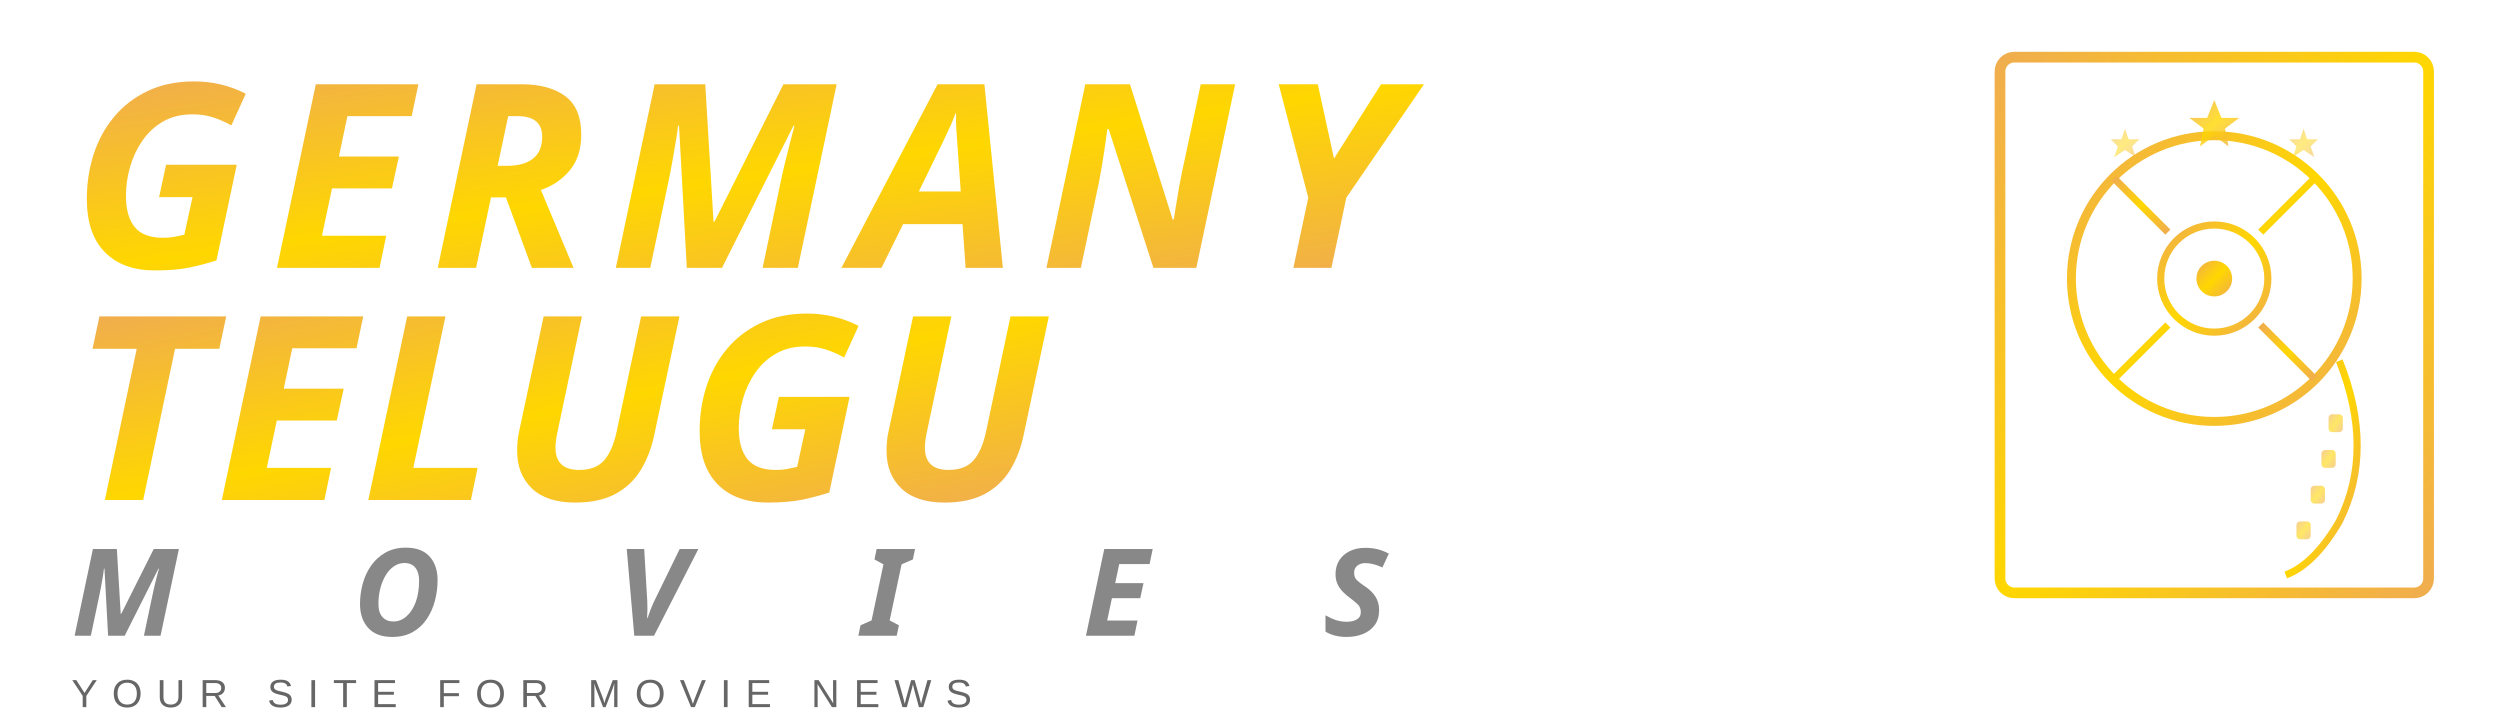
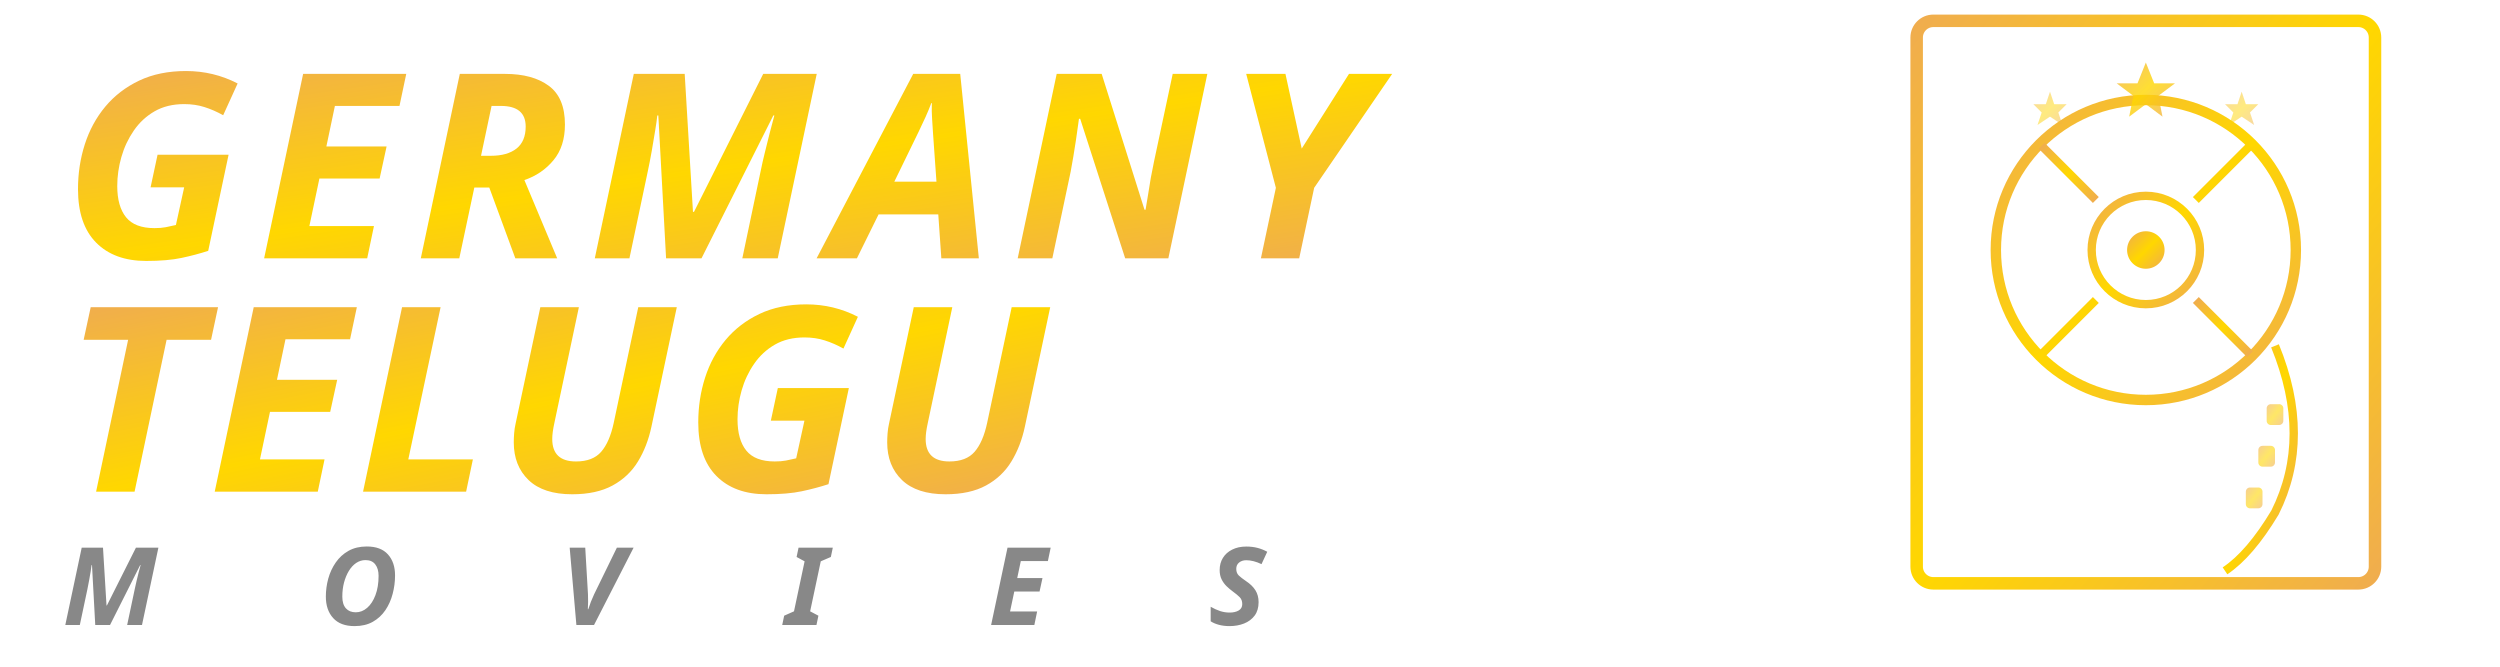
- <svg xmlns="http://www.w3.org/2000/svg" viewBox="0 0 700 200">
+ <svg xmlns="http://www.w3.org/2000/svg" viewBox="0 0 600 160">
  <defs>
    <linearGradient id="gold" x1="0%" y1="0%" x2="100%" y2="100%">
      <stop offset="0%" style="stop-color:#f0ad4e" />
      <stop offset="50%" style="stop-color:#ffd700" />
      <stop offset="100%" style="stop-color:#f0ad4e" />
    </linearGradient>
  </defs>
-   <g transform="translate(560, 16)">
-     <rect x="0" y="0" width="120" height="150" rx="4" fill="none" stroke="url(#gold)" stroke-width="3" />
-     <line x1="30" y1="0" x2="30" y2="-12" stroke="url(#gold)" stroke-width="3" />
-     <line x1="90" y1="0" x2="90" y2="-12" stroke="url(#gold)" stroke-width="3" />
-     <line x1="30" y1="-12" x2="90" y2="-12" stroke="url(#gold)" stroke-width="3" />
-     <circle cx="60" cy="62" r="40" fill="none" stroke="url(#gold)" stroke-width="2.5" />
-     <circle cx="60" cy="62" r="15" fill="none" stroke="url(#gold)" stroke-width="2" />
-     <circle cx="60" cy="62" r="5" fill="url(#gold)" />
-     <line x1="60" y1="22" x2="60" y2="47" stroke="url(#gold)" stroke-width="2" />
-     <line x1="60" y1="77" x2="60" y2="102" stroke="url(#gold)" stroke-width="2" />
-     <line x1="20" y1="62" x2="45" y2="62" stroke="url(#gold)" stroke-width="2" />
-     <line x1="75" y1="62" x2="100" y2="62" stroke="url(#gold)" stroke-width="2" />
-     <line x1="32" y1="34" x2="47" y2="49" stroke="url(#gold)" stroke-width="2" />
-     <line x1="73" y1="75" x2="88" y2="90" stroke="url(#gold)" stroke-width="2" />
-     <line x1="88" y1="34" x2="73" y2="49" stroke="url(#gold)" stroke-width="2" />
-     <line x1="47" y1="75" x2="32" y2="90" stroke="url(#gold)" stroke-width="2" />
-     <path d="M 95,85 Q 105,110 95,130 Q 88,142 80,145" fill="none" stroke="url(#gold)" stroke-width="2" />
-     <rect x="92" y="100" width="4" height="5" rx="1" fill="url(#gold)" opacity="0.6" />
-     <rect x="90" y="110" width="4" height="5" rx="1" fill="url(#gold)" opacity="0.6" />
-     <rect x="87" y="120" width="4" height="5" rx="1" fill="url(#gold)" opacity="0.6" />
-     <rect x="83" y="130" width="4" height="5" rx="1" fill="url(#gold)" opacity="0.6" />
-     <polygon points="60,12 62,17 67,17 63,20 64,25 60,22 56,25 57,20 53,17 58,17" fill="url(#gold)" opacity="0.8" />
-     <polygon points="35,20 36,23 39,23 37,25 38,28 35,26 32,28 33,25 31,23 34,23" fill="url(#gold)" opacity="0.5" />
-     <polygon points="85,20 86,23 89,23 87,25 88,28 85,26 82,28 83,25 81,23 84,23" fill="url(#gold)" opacity="0.5" />
+   <g transform="translate(460, 5)">
+     <rect x="0" y="0" width="110" height="135" rx="4" fill="none" stroke="url(#gold)" stroke-width="3" />
+     <line x1="28" y1="0" x2="28" y2="-10" stroke="url(#gold)" stroke-width="3" />
+     <line x1="82" y1="0" x2="82" y2="-10" stroke="url(#gold)" stroke-width="3" />
+     <line x1="28" y1="-10" x2="82" y2="-10" stroke="url(#gold)" stroke-width="3" />
+     <circle cx="55" cy="55" r="36" fill="none" stroke="url(#gold)" stroke-width="2.5" />
+     <circle cx="55" cy="55" r="13" fill="none" stroke="url(#gold)" stroke-width="2" />
+     <circle cx="55" cy="55" r="4.5" fill="url(#gold)" />
+     <line x1="55" y1="19" x2="55" y2="42" stroke="url(#gold)" stroke-width="2" />
+     <line x1="55" y1="68" x2="55" y2="91" stroke="url(#gold)" stroke-width="2" />
+     <line x1="19" y1="55" x2="42" y2="55" stroke="url(#gold)" stroke-width="2" />
+     <line x1="68" y1="55" x2="91" y2="55" stroke="url(#gold)" stroke-width="2" />
+     <line x1="30" y1="30" x2="43" y2="43" stroke="url(#gold)" stroke-width="2" />
+     <line x1="67" y1="67" x2="80" y2="80" stroke="url(#gold)" stroke-width="2" />
+     <line x1="80" y1="30" x2="67" y2="43" stroke="url(#gold)" stroke-width="2" />
+     <line x1="43" y1="67" x2="30" y2="80" stroke="url(#gold)" stroke-width="2" />
+     <path d="M 86,78 Q 95,100 86,118 Q 80,128 74,132" fill="none" stroke="url(#gold)" stroke-width="2" />
+     <rect x="84" y="92" width="4" height="5" rx="1" fill="url(#gold)" opacity="0.6" />
+     <rect x="82" y="102" width="4" height="5" rx="1" fill="url(#gold)" opacity="0.6" />
+     <rect x="79" y="112" width="4" height="5" rx="1" fill="url(#gold)" opacity="0.6" />
+     <polygon points="55,10 57,15 62,15 58,18 59,23 55,20 51,23 52,18 48,15 53,15" fill="url(#gold)" opacity="0.8" />
+     <polygon points="32,17 33,20 36,20 34,22 35,25 32,23 29,25 30,22 28,20 31,20" fill="url(#gold)" opacity="0.5" />
+     <polygon points="78,17 79,20 82,20 80,22 81,25 78,23 75,25 76,22 74,20 77,20" fill="url(#gold)" opacity="0.5" />
  </g>
-   <text x="20" y="75" font-family="'Cinzel', 'Impact', 'Arial Black', sans-serif" font-weight="900" font-size="72" fill="url(#gold)" letter-spacing="6" font-style="italic">GERMANY</text>
-   <text x="20" y="140" font-family="'Cinzel', 'Impact', 'Arial Black', sans-serif" font-weight="900" font-size="72" fill="url(#gold)" letter-spacing="2" font-style="italic">TELUGU</text>
-   <line x1="20" y1="152" x2="530" y2="152" stroke="url(#gold)" stroke-width="1.5" opacity="0.5" />
-   <text x="20" y="178" font-family="'Cinzel', 'Impact', 'Arial Black', sans-serif" font-weight="900" font-size="34" fill="#888" letter-spacing="20" font-style="italic">M O V I E S</text>
-   <text x="20" y="198" font-family="Arial, sans-serif" font-size="11" fill="#666" letter-spacing="4">YOUR SITE FOR MOVIE NEWS</text>
+   <text x="15" y="62" font-family="'Cinzel', 'Impact', 'Arial Black', sans-serif" font-weight="900" font-size="62" fill="url(#gold)" letter-spacing="4" font-style="italic">GERMANY</text>
+   <text x="15" y="118" font-family="'Cinzel', 'Impact', 'Arial Black', sans-serif" font-weight="900" font-size="62" fill="url(#gold)" letter-spacing="2" font-style="italic">TELUGU</text>
+   <line x1="15" y1="128" x2="440" y2="128" stroke="url(#gold)" stroke-width="1.5" opacity="0.5" />
+   <text x="15" y="150" font-family="'Cinzel', 'Impact', 'Arial Black', sans-serif" font-weight="900" font-size="26" fill="#888" letter-spacing="16" font-style="italic">M O V I E S</text>
</svg>
